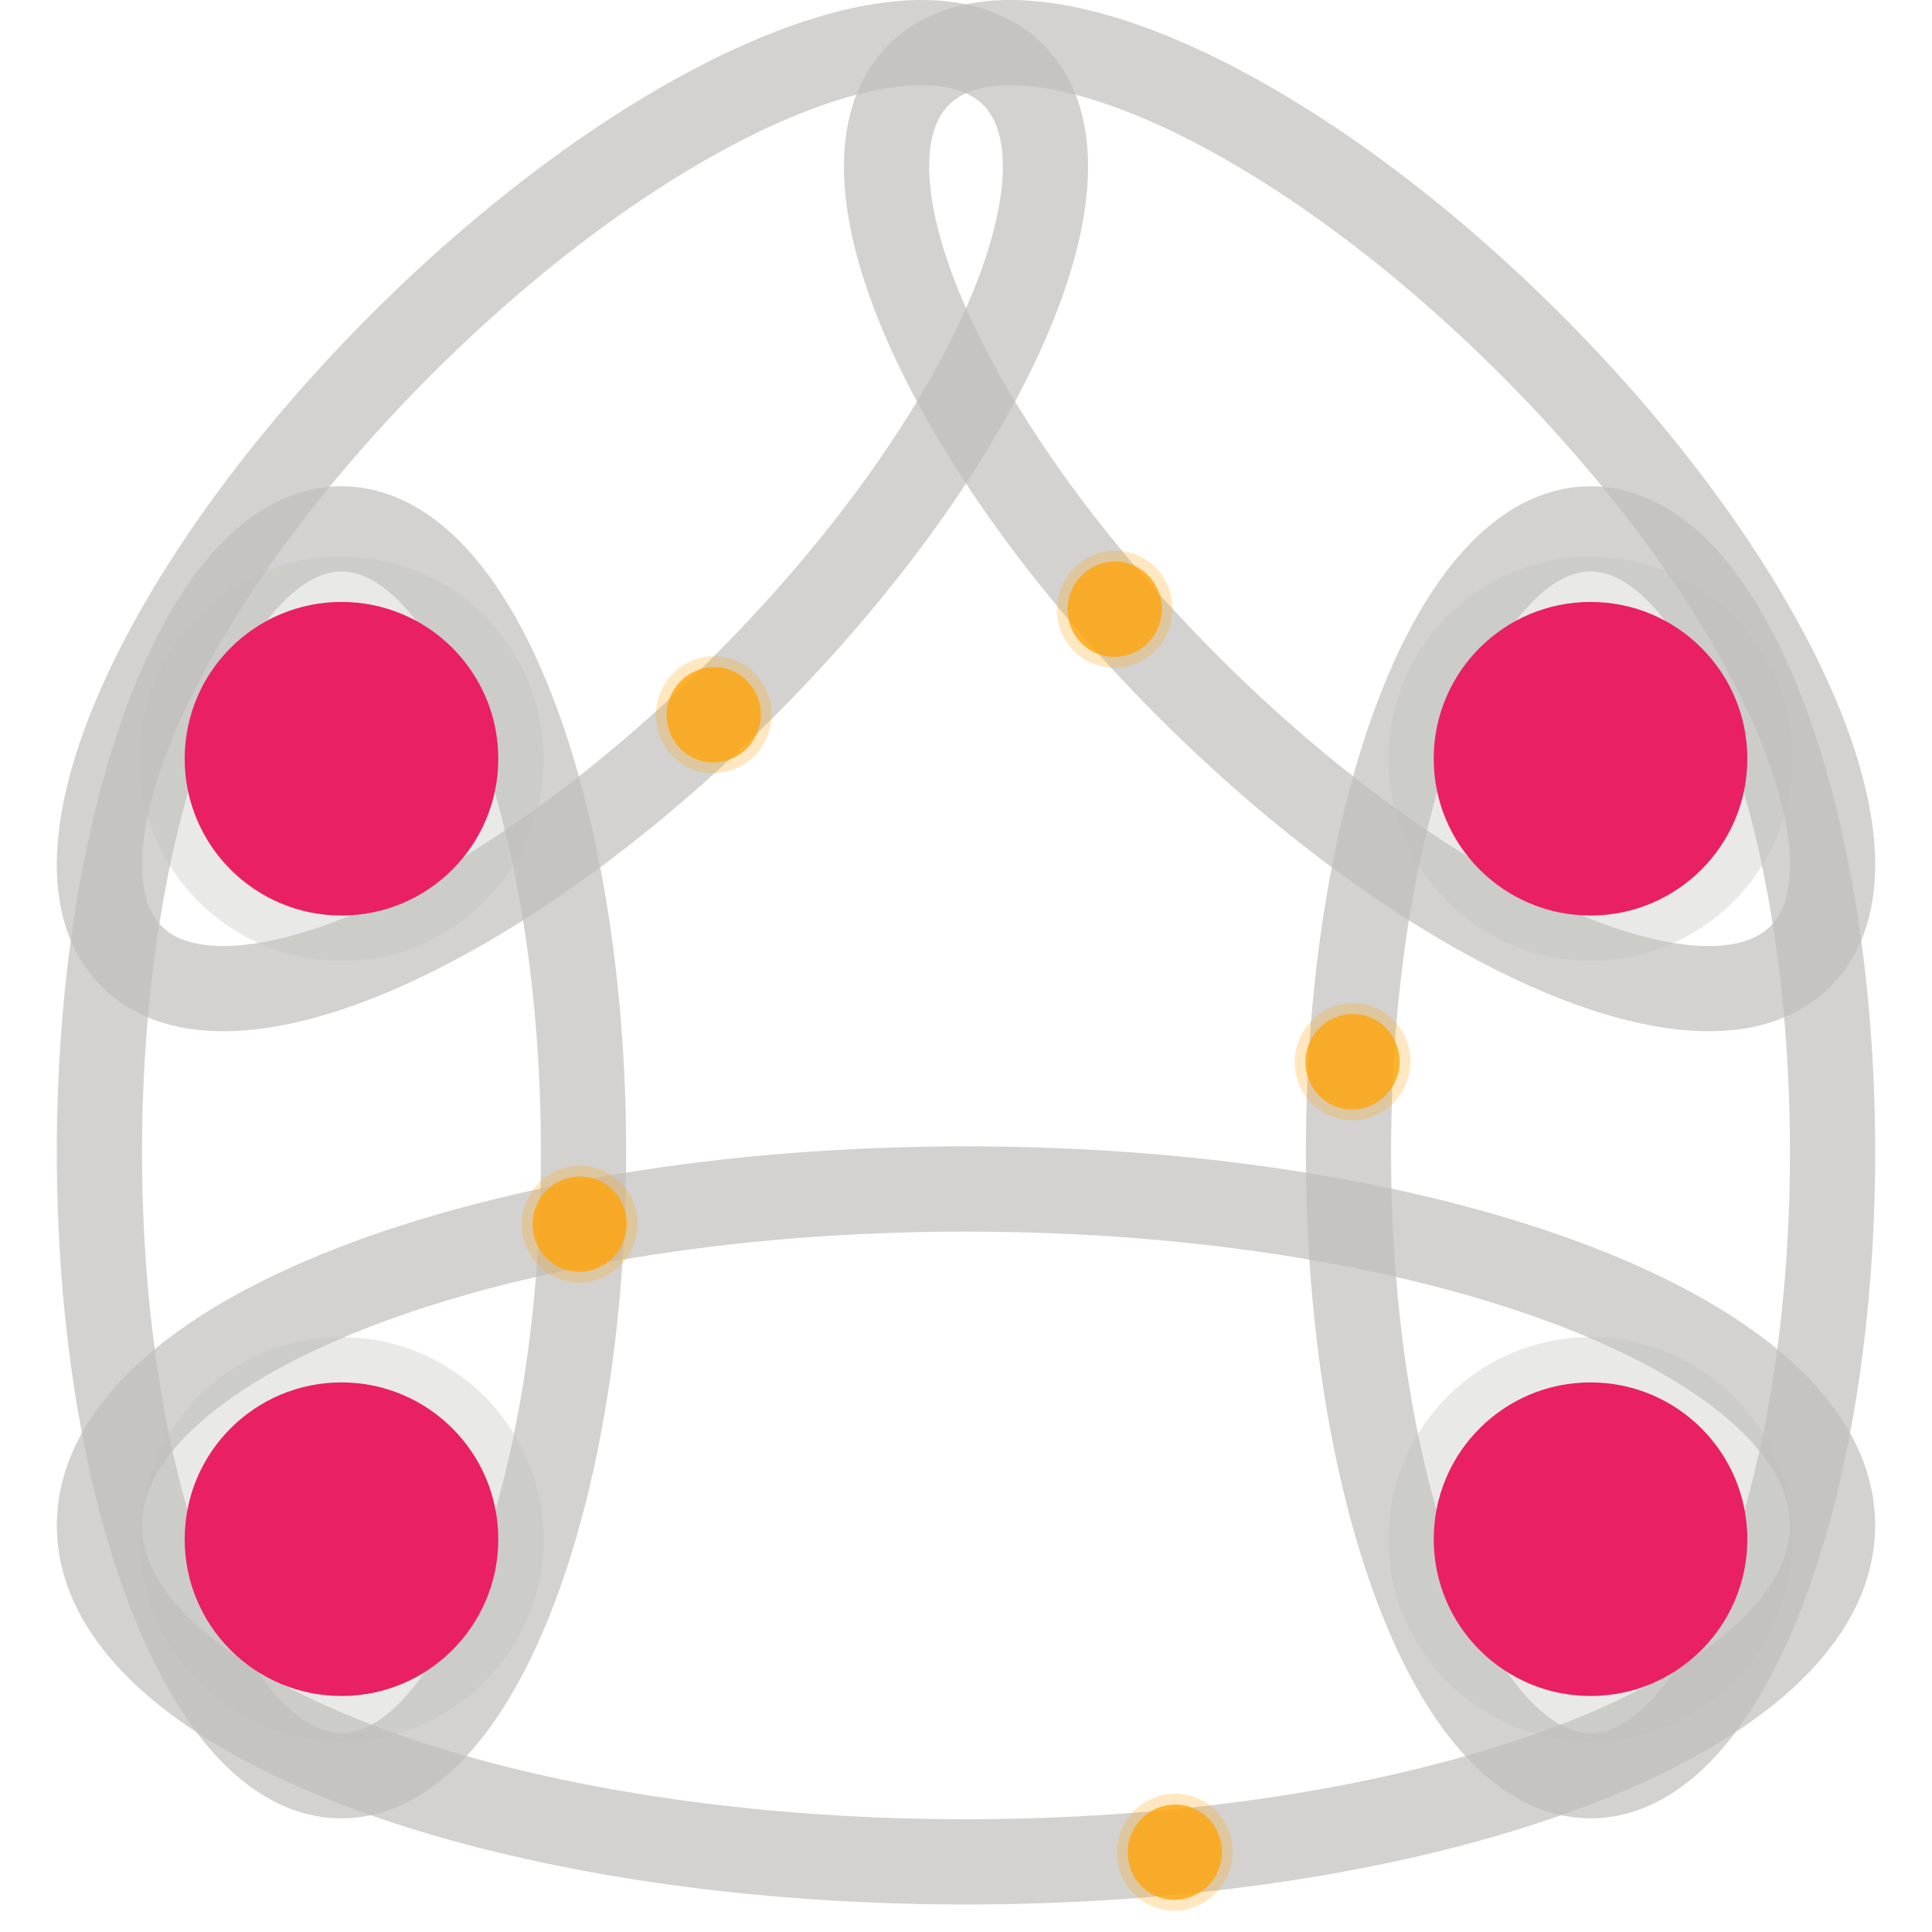
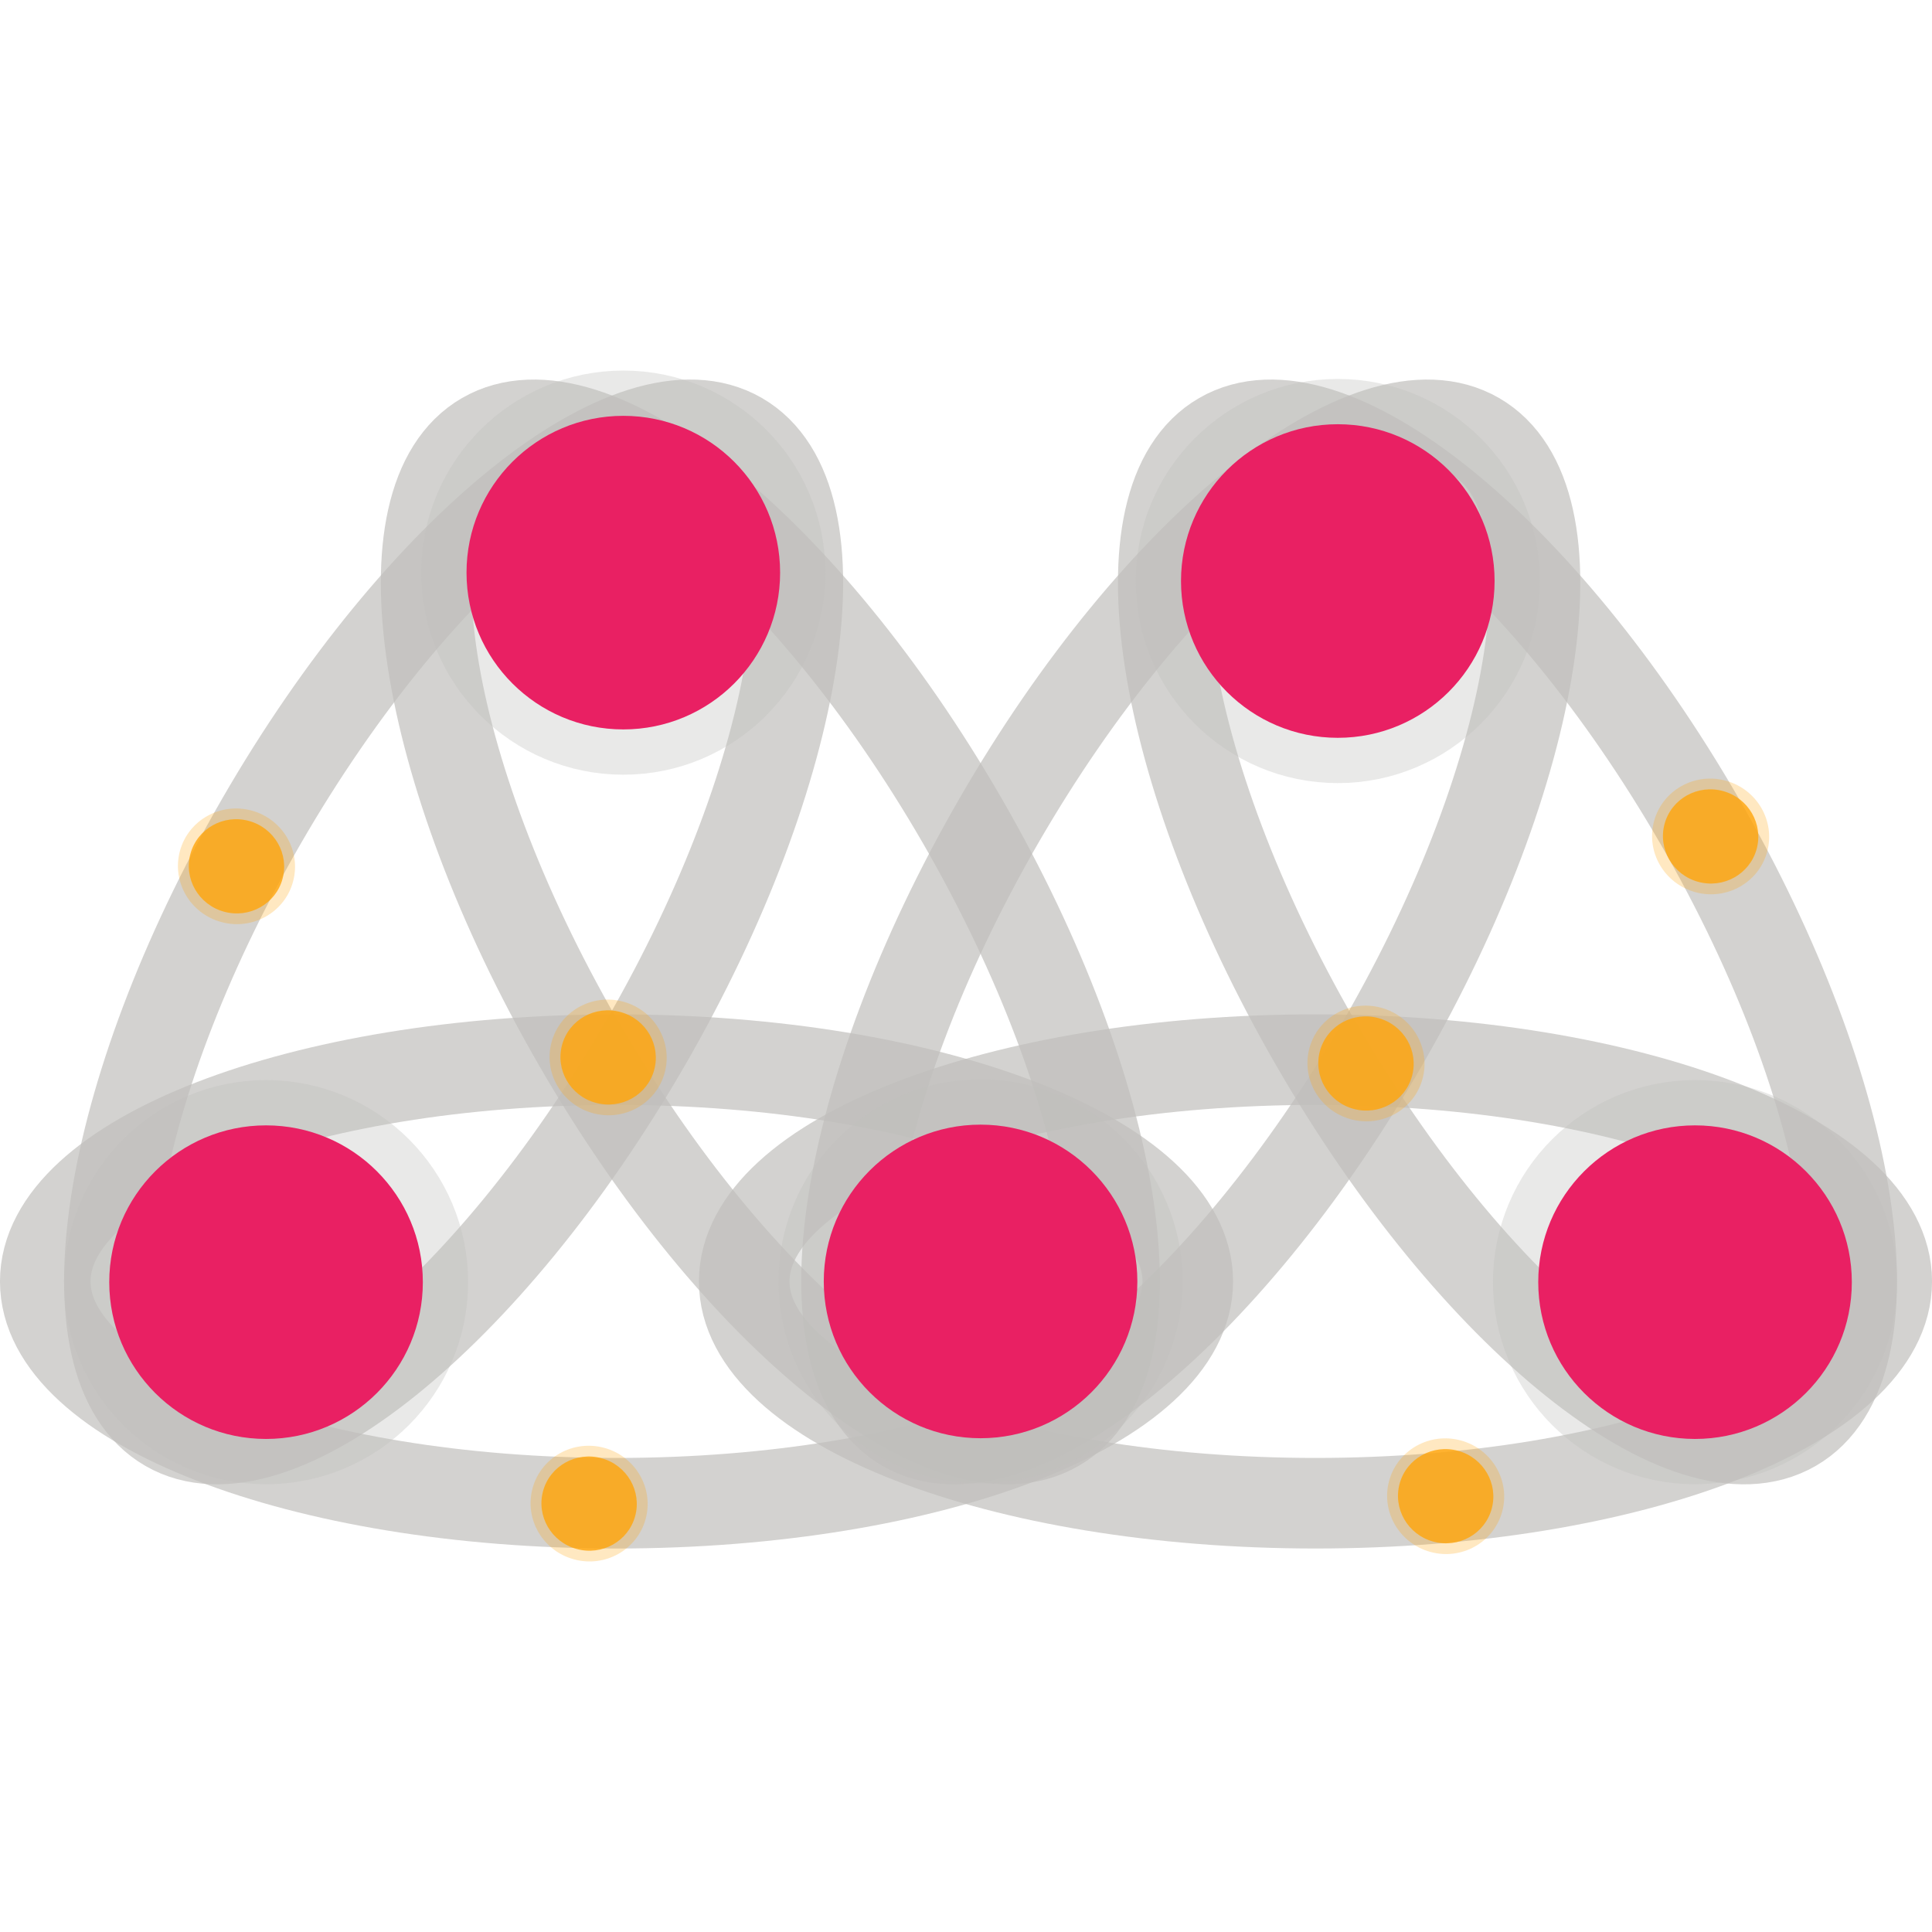
<svg xmlns="http://www.w3.org/2000/svg" width="64" height="64" viewBox="0 0 64 64" fill="none" version="1.1" id="svg2">
  <defs id="defs2" />
-   <ellipse style="fill:none;fill-opacity:0.098;stroke:#c0bfbc;stroke-width:2.823;stroke-dasharray:none;stroke-opacity:0.698" id="ellipse2" cx="1.331" cy="25.487" rx="20.652" ry="8.018" transform="rotate(-45)" />
-   <ellipse style="fill:none;fill-opacity:0.098;stroke:#c0bfbc;stroke-width:2.823;stroke-dasharray:none;stroke-opacity:0.698" id="ellipse3" cx="43.924" cy="19.768" rx="20.652" ry="8.018" transform="matrix(0.7071068,0.7071068,0.7071068,-0.7071068,0,0)" />
-   <ellipse style="fill:none;fill-opacity:0.098;stroke:#c0bfbc;stroke-width:2.823;stroke-dasharray:none;stroke-opacity:0.698" id="ellipse1" cx="38.172" cy="11.312" rx="20.652" ry="8.018" transform="matrix(0,1,1,0,0,0)" />
-   <ellipse style="fill:none;fill-opacity:0.098;stroke:#c0bfbc;stroke-width:2.823;stroke-dasharray:none;stroke-opacity:0.698" id="ellipse4" cx="38.172" cy="52.688" rx="20.652" ry="8.018" transform="matrix(0,1,1,0,0,0)" />
-   <g id="g6" transform="translate(-3.726039,-1.873668)" style="opacity:0.85;fill:#ffa50a;fill-opacity:1">
-     <ellipse style="fill:#ffa50a;fill-opacity:0.3;stroke:none;stroke-width:3;stroke-linejoin:round;stroke-dasharray:none;stroke-opacity:1;paint-order:stroke markers fill" id="ellipse5" cx="17.382" cy="33.163" rx="1.941" ry="1.914" transform="matrix(-0.2650858,0.9642248,0.9642248,0.2650858,0,0)" />
-     <ellipse style="fill:#ffa50a;fill-opacity:1;stroke:none;stroke-width:3;stroke-linejoin:round;stroke-dasharray:none;stroke-opacity:1;paint-order:stroke markers fill" id="ellipse6" cx="17.382" cy="33.163" rx="1.581" ry="1.559" transform="matrix(-0.2650858,0.9642248,0.9642248,0.2650858,0,0)" />
-   </g>
-   <g id="g15" transform="translate(17.4342,9.619486)" style="opacity:0.85;fill:#ffa50a;fill-opacity:1">
-     <ellipse style="fill:#ffa50a;fill-opacity:0.3;stroke:none;stroke-width:3;stroke-linejoin:round;stroke-dasharray:none;stroke-opacity:1;paint-order:stroke markers fill" id="ellipse14" cx="17.382" cy="33.163" rx="1.941" ry="1.914" transform="matrix(-0.2650858,0.9642248,0.9642248,0.2650858,0,0)" />
-     <ellipse style="fill:#ffa50a;fill-opacity:1;stroke:none;stroke-width:3;stroke-linejoin:round;stroke-dasharray:none;stroke-opacity:1;paint-order:stroke markers fill" id="ellipse15" cx="17.382" cy="33.163" rx="1.581" ry="1.559" transform="matrix(-0.2650858,0.9642248,0.9642248,0.2650858,0,0)" />
-   </g>
-   <ellipse style="fill:none;fill-opacity:0.098;stroke:#c0bfbc;stroke-width:2.824;stroke-dasharray:none;stroke-opacity:0.698" id="ellipse13" cx="-32" cy="50.531" rx="28.705" ry="11.145" transform="scale(-1,1)" />
-   <circle style="fill:#e92063;fill-opacity:1;stroke:#c0bfbc;stroke-width:3;stroke-dasharray:none;stroke-opacity:0.346;paint-order:stroke fill markers" id="path13" cx="11.312" cy="25.134" r="5.194" />
-   <circle style="fill:#e92063;fill-opacity:1;stroke:#c0bfbc;stroke-width:3;stroke-dasharray:none;stroke-opacity:0.346;paint-order:stroke fill markers" id="circle17" cx="52.688" cy="25.134" r="5.194" />
-   <g id="g12" transform="translate(9.557122,-5.369506)" style="opacity:0.85;fill:#ffa50a;fill-opacity:1">
-     <ellipse style="fill:#ffa50a;fill-opacity:0.3;stroke:none;stroke-width:3;stroke-linejoin:round;stroke-dasharray:none;stroke-opacity:1;paint-order:stroke markers fill" id="ellipse11" cx="17.382" cy="33.163" rx="1.941" ry="1.914" transform="matrix(-0.2650858,0.9642248,0.9642248,0.2650858,0,0)" />
-     <ellipse style="fill:#ffa50a;fill-opacity:1;stroke:none;stroke-width:3;stroke-linejoin:round;stroke-dasharray:none;stroke-opacity:1;paint-order:stroke markers fill" id="ellipse12" cx="17.382" cy="33.163" rx="1.581" ry="1.559" transform="matrix(-0.2650858,0.9642248,0.9642248,0.2650858,0,0)" />
-   </g>
-   <circle style="fill:#e92063;fill-opacity:1;stroke:#c0bfbc;stroke-width:3;stroke-dasharray:none;stroke-opacity:0.346;paint-order:stroke fill markers" id="circle18" cx="11.312" cy="50.988" r="5.194" />
-   <circle style="fill:#e92063;fill-opacity:1;stroke:#c0bfbc;stroke-width:3;stroke-dasharray:none;stroke-opacity:0.346;paint-order:stroke fill markers" id="circle19" cx="52.688" cy="50.988" r="5.194" />
-   <g id="g20" transform="translate(11.54898,35.80541)" style="opacity:0.85;fill:#ffa50a;fill-opacity:1">
-     <ellipse style="fill:#ffa50a;fill-opacity:0.3;stroke:none;stroke-width:3;stroke-linejoin:round;stroke-dasharray:none;stroke-opacity:1;paint-order:stroke markers fill" id="ellipse19" cx="17.382" cy="33.163" rx="1.941" ry="1.914" transform="matrix(-0.2650858,0.9642248,0.9642248,0.2650858,0,0)" />
-     <ellipse style="fill:#ffa50a;fill-opacity:1;stroke:none;stroke-width:3;stroke-linejoin:round;stroke-dasharray:none;stroke-opacity:1;paint-order:stroke markers fill" id="ellipse20" cx="17.382" cy="33.163" rx="1.581" ry="1.559" transform="matrix(-0.2650858,0.9642248,0.9642248,0.2650858,0,0)" />
-   </g>
-   <g id="g10" transform="translate(-8.166786,15.00023)" style="opacity:0.85;fill:#ffa50a;fill-opacity:1">
-     <ellipse style="fill:#ffa50a;fill-opacity:0.3;stroke:none;stroke-width:3;stroke-linejoin:round;stroke-dasharray:none;stroke-opacity:1;paint-order:stroke markers fill" id="ellipse9" cx="17.382" cy="33.163" rx="1.941" ry="1.914" transform="matrix(-0.2650858,0.9642248,0.9642248,0.2650858,0,0)" />
-     <ellipse style="fill:#ffa50a;fill-opacity:1;stroke:none;stroke-width:3;stroke-linejoin:round;stroke-dasharray:none;stroke-opacity:1;paint-order:stroke markers fill" id="ellipse10" cx="17.382" cy="33.163" rx="1.581" ry="1.559" transform="matrix(-0.2650858,0.9642248,0.9642248,0.2650858,0,0)" />
+   <g id="g27" transform="rotate(-90,-5.619834,-3.166065)">
+     <ellipse style="fill:none;fill-opacity:0.098;stroke:#c0bfbc;stroke-width:3;stroke-dasharray:none;stroke-opacity:0.698" id="ellipse25-0" cx="22.877" cy="51.235" rx="18.924" ry="7.347" transform="rotate(90)" />
+     <ellipse style="fill:none;fill-opacity:0.098;stroke:#c0bfbc;stroke-width:3;stroke-dasharray:none;stroke-opacity:0.698" id="ellipse2-9-3" cx="48.331" cy="-4.396" rx="18.924" ry="7.347" transform="rotate(150)" />
+     <ellipse style="fill:none;fill-opacity:0.098;stroke:#c0bfbc;stroke-width:3;stroke-dasharray:none;stroke-opacity:0.698" id="ellipse3-3-9" cx="-25.604" cy="34.967" rx="18.924" ry="7.347" transform="rotate(30)" />
+     <ellipse style="fill:none;fill-opacity:0.098;stroke:#c0bfbc;stroke-width:3;stroke-dasharray:none;stroke-opacity:0.698" id="ellipse1-7" cx="46.031" cy="51.235" rx="18.924" ry="7.347" transform="rotate(90)" />
+     <g id="g10-5" transform="translate(-64.85261,-15.2636)" style="opacity:0.85;fill:#ffa50a;fill-opacity:1">
+       <ellipse style="fill:#ffa50a;fill-opacity:0.3;stroke:none;stroke-width:3;stroke-linejoin:round;stroke-dasharray:none;stroke-opacity:1;paint-order:stroke markers fill" id="ellipse9-7" cx="17.382" cy="33.163" rx="1.941" ry="1.914" transform="matrix(-0.2650858,0.9642248,0.9642248,0.2650858,0,0)" />
+       <ellipse style="fill:#ffa50a;fill-opacity:1;stroke:none;stroke-width:3;stroke-linejoin:round;stroke-dasharray:none;stroke-opacity:1;paint-order:stroke markers fill" id="ellipse10-2" cx="17.382" cy="33.163" rx="1.581" ry="1.559" transform="matrix(-0.2650858,0.9642248,0.9642248,0.2650858,0,0)" />
+     </g>
+     <g id="g3" transform="translate(-71.18334,-2.952232)" style="opacity:0.85;fill:#ffa50a;fill-opacity:1">
+       <ellipse style="fill:#ffa50a;fill-opacity:0.3;stroke:none;stroke-width:3;stroke-linejoin:round;stroke-dasharray:none;stroke-opacity:1;paint-order:stroke markers fill" id="ellipse2-9" cx="17.382" cy="33.163" rx="1.941" ry="1.914" transform="matrix(-0.2650858,0.9642248,0.9642248,0.2650858,0,0)" />
+       <ellipse style="fill:#ffa50a;fill-opacity:1;stroke:none;stroke-width:3;stroke-linejoin:round;stroke-dasharray:none;stroke-opacity:1;paint-order:stroke markers fill" id="ellipse3-7" cx="17.382" cy="33.163" rx="1.581" ry="1.559" transform="matrix(-0.2650858,0.9642248,0.9642248,0.2650858,0,0)" />
+     </g>
+     <g id="g8" transform="translate(-85.71863,24.79199)" style="opacity:0.85;fill:#ffa50a;fill-opacity:1">
+       <ellipse style="fill:#ffa50a;fill-opacity:0.3;stroke:none;stroke-width:3;stroke-linejoin:round;stroke-dasharray:none;stroke-opacity:1;paint-order:stroke markers fill" id="ellipse7" cx="17.382" cy="33.163" rx="1.941" ry="1.914" transform="matrix(-0.2650858,0.9642248,0.9642248,0.2650858,0,0)" />
+       <ellipse style="fill:#ffa50a;fill-opacity:1;stroke:none;stroke-width:3;stroke-linejoin:round;stroke-dasharray:none;stroke-opacity:1;paint-order:stroke markers fill" id="ellipse8" cx="17.382" cy="33.163" rx="1.581" ry="1.559" transform="matrix(-0.2650858,0.9642248,0.9642248,0.2650858,0,0)" />
+     </g>
+     <ellipse style="fill:none;fill-opacity:0.098;stroke:#c0bfbc;stroke-width:3;stroke-dasharray:none;stroke-opacity:0.698" id="ellipse16" cx="60.54" cy="-25.543" rx="18.924" ry="7.347" transform="rotate(150)" />
+     <ellipse style="fill:none;fill-opacity:0.098;stroke:#c0bfbc;stroke-width:3;stroke-dasharray:none;stroke-opacity:0.698" id="ellipse17" cx="-13.395" cy="56.115" rx="18.924" ry="7.347" transform="rotate(30)" />
+     <g id="g24" transform="translate(-63.86311,33.56895)" style="opacity:0.85;fill:#ffa50a;fill-opacity:1">
+       <ellipse style="fill:#ffa50a;fill-opacity:0.3;stroke:none;stroke-width:3;stroke-linejoin:round;stroke-dasharray:none;stroke-opacity:1;paint-order:stroke markers fill" id="ellipse23" cx="17.382" cy="33.163" rx="1.941" ry="1.914" transform="matrix(-0.2650858,0.9642248,0.9642248,0.2650858,0,0)" />
+       <ellipse style="fill:#ffa50a;fill-opacity:1;stroke:none;stroke-width:3;stroke-linejoin:round;stroke-dasharray:none;stroke-opacity:1;paint-order:stroke markers fill" id="ellipse24" cx="17.382" cy="33.163" rx="1.581" ry="1.559" transform="matrix(-0.2650858,0.9642248,0.9642248,0.2650858,0,0)" />
+     </g>
+     <g id="g26" transform="translate(-85.96355,-3.582352)" style="opacity:0.85;fill:#ffa50a;fill-opacity:1">
+       <ellipse style="fill:#ffa50a;fill-opacity:0.3;stroke:none;stroke-width:3;stroke-linejoin:round;stroke-dasharray:none;stroke-opacity:1;paint-order:stroke markers fill" id="ellipse25" cx="17.382" cy="33.163" rx="1.941" ry="1.914" transform="matrix(-0.2650858,0.9642248,0.9642248,0.2650858,0,0)" />
+       <ellipse style="fill:#ffa50a;fill-opacity:1;stroke:none;stroke-width:3;stroke-linejoin:round;stroke-dasharray:none;stroke-opacity:1;paint-order:stroke markers fill" id="ellipse26" cx="17.382" cy="33.163" rx="1.581" ry="1.559" transform="matrix(-0.2650858,0.9642248,0.9642248,0.2650858,0,0)" />
+     </g>
+     <circle style="fill:#e92063;fill-opacity:1;stroke:#c0bfbc;stroke-width:3;stroke-dasharray:none;stroke-opacity:0.346;paint-order:stroke fill markers" id="path13-3" cx="-51.235" cy="34.936" r="5.194" />
+     <circle style="fill:#e92063;fill-opacity:1;stroke:#c0bfbc;stroke-width:3;stroke-dasharray:none;stroke-opacity:0.346;paint-order:stroke fill markers" id="circle1" cx="-51.259" cy="11.267" r="5.194" />
+     <circle style="fill:#e92063;fill-opacity:1;stroke:#c0bfbc;stroke-width:3;stroke-dasharray:none;stroke-opacity:0.346;paint-order:stroke fill markers" id="circle20" cx="-51.259" cy="58.604" r="5.194" />
+     <circle style="fill:#e92063;fill-opacity:1;stroke:#c0bfbc;stroke-width:3;stroke-dasharray:none;stroke-opacity:0.346;paint-order:stroke fill markers" id="circle22" cx="-28.033" cy="46.77" r="5.194" />
+     <circle style="fill:#e92063;fill-opacity:1;stroke:#c0bfbc;stroke-width:3;stroke-dasharray:none;stroke-opacity:0.346;paint-order:stroke fill markers" id="circle23" cx="-27.755" cy="23.102" r="5.194" />
+     <g id="g7" transform="translate(-71.38408,22.15282)" style="opacity:0.85;fill:#ffa50a;fill-opacity:1">
+       <ellipse style="fill:#ffa50a;fill-opacity:0.3;stroke:none;stroke-width:3;stroke-linejoin:round;stroke-dasharray:none;stroke-opacity:1;paint-order:stroke markers fill" id="ellipse4-5" cx="17.382" cy="33.163" rx="1.941" ry="1.914" transform="matrix(-0.2650858,0.9642248,0.9642248,0.2650858,0,0)" />
+       <ellipse style="fill:#ffa50a;fill-opacity:1;stroke:none;stroke-width:3;stroke-linejoin:round;stroke-dasharray:none;stroke-opacity:1;paint-order:stroke markers fill" id="ellipse5-6" cx="17.382" cy="33.163" rx="1.581" ry="1.559" transform="matrix(-0.2650858,0.9642248,0.9642248,0.2650858,0,0)" />
+     </g>
  </g>
</svg>
